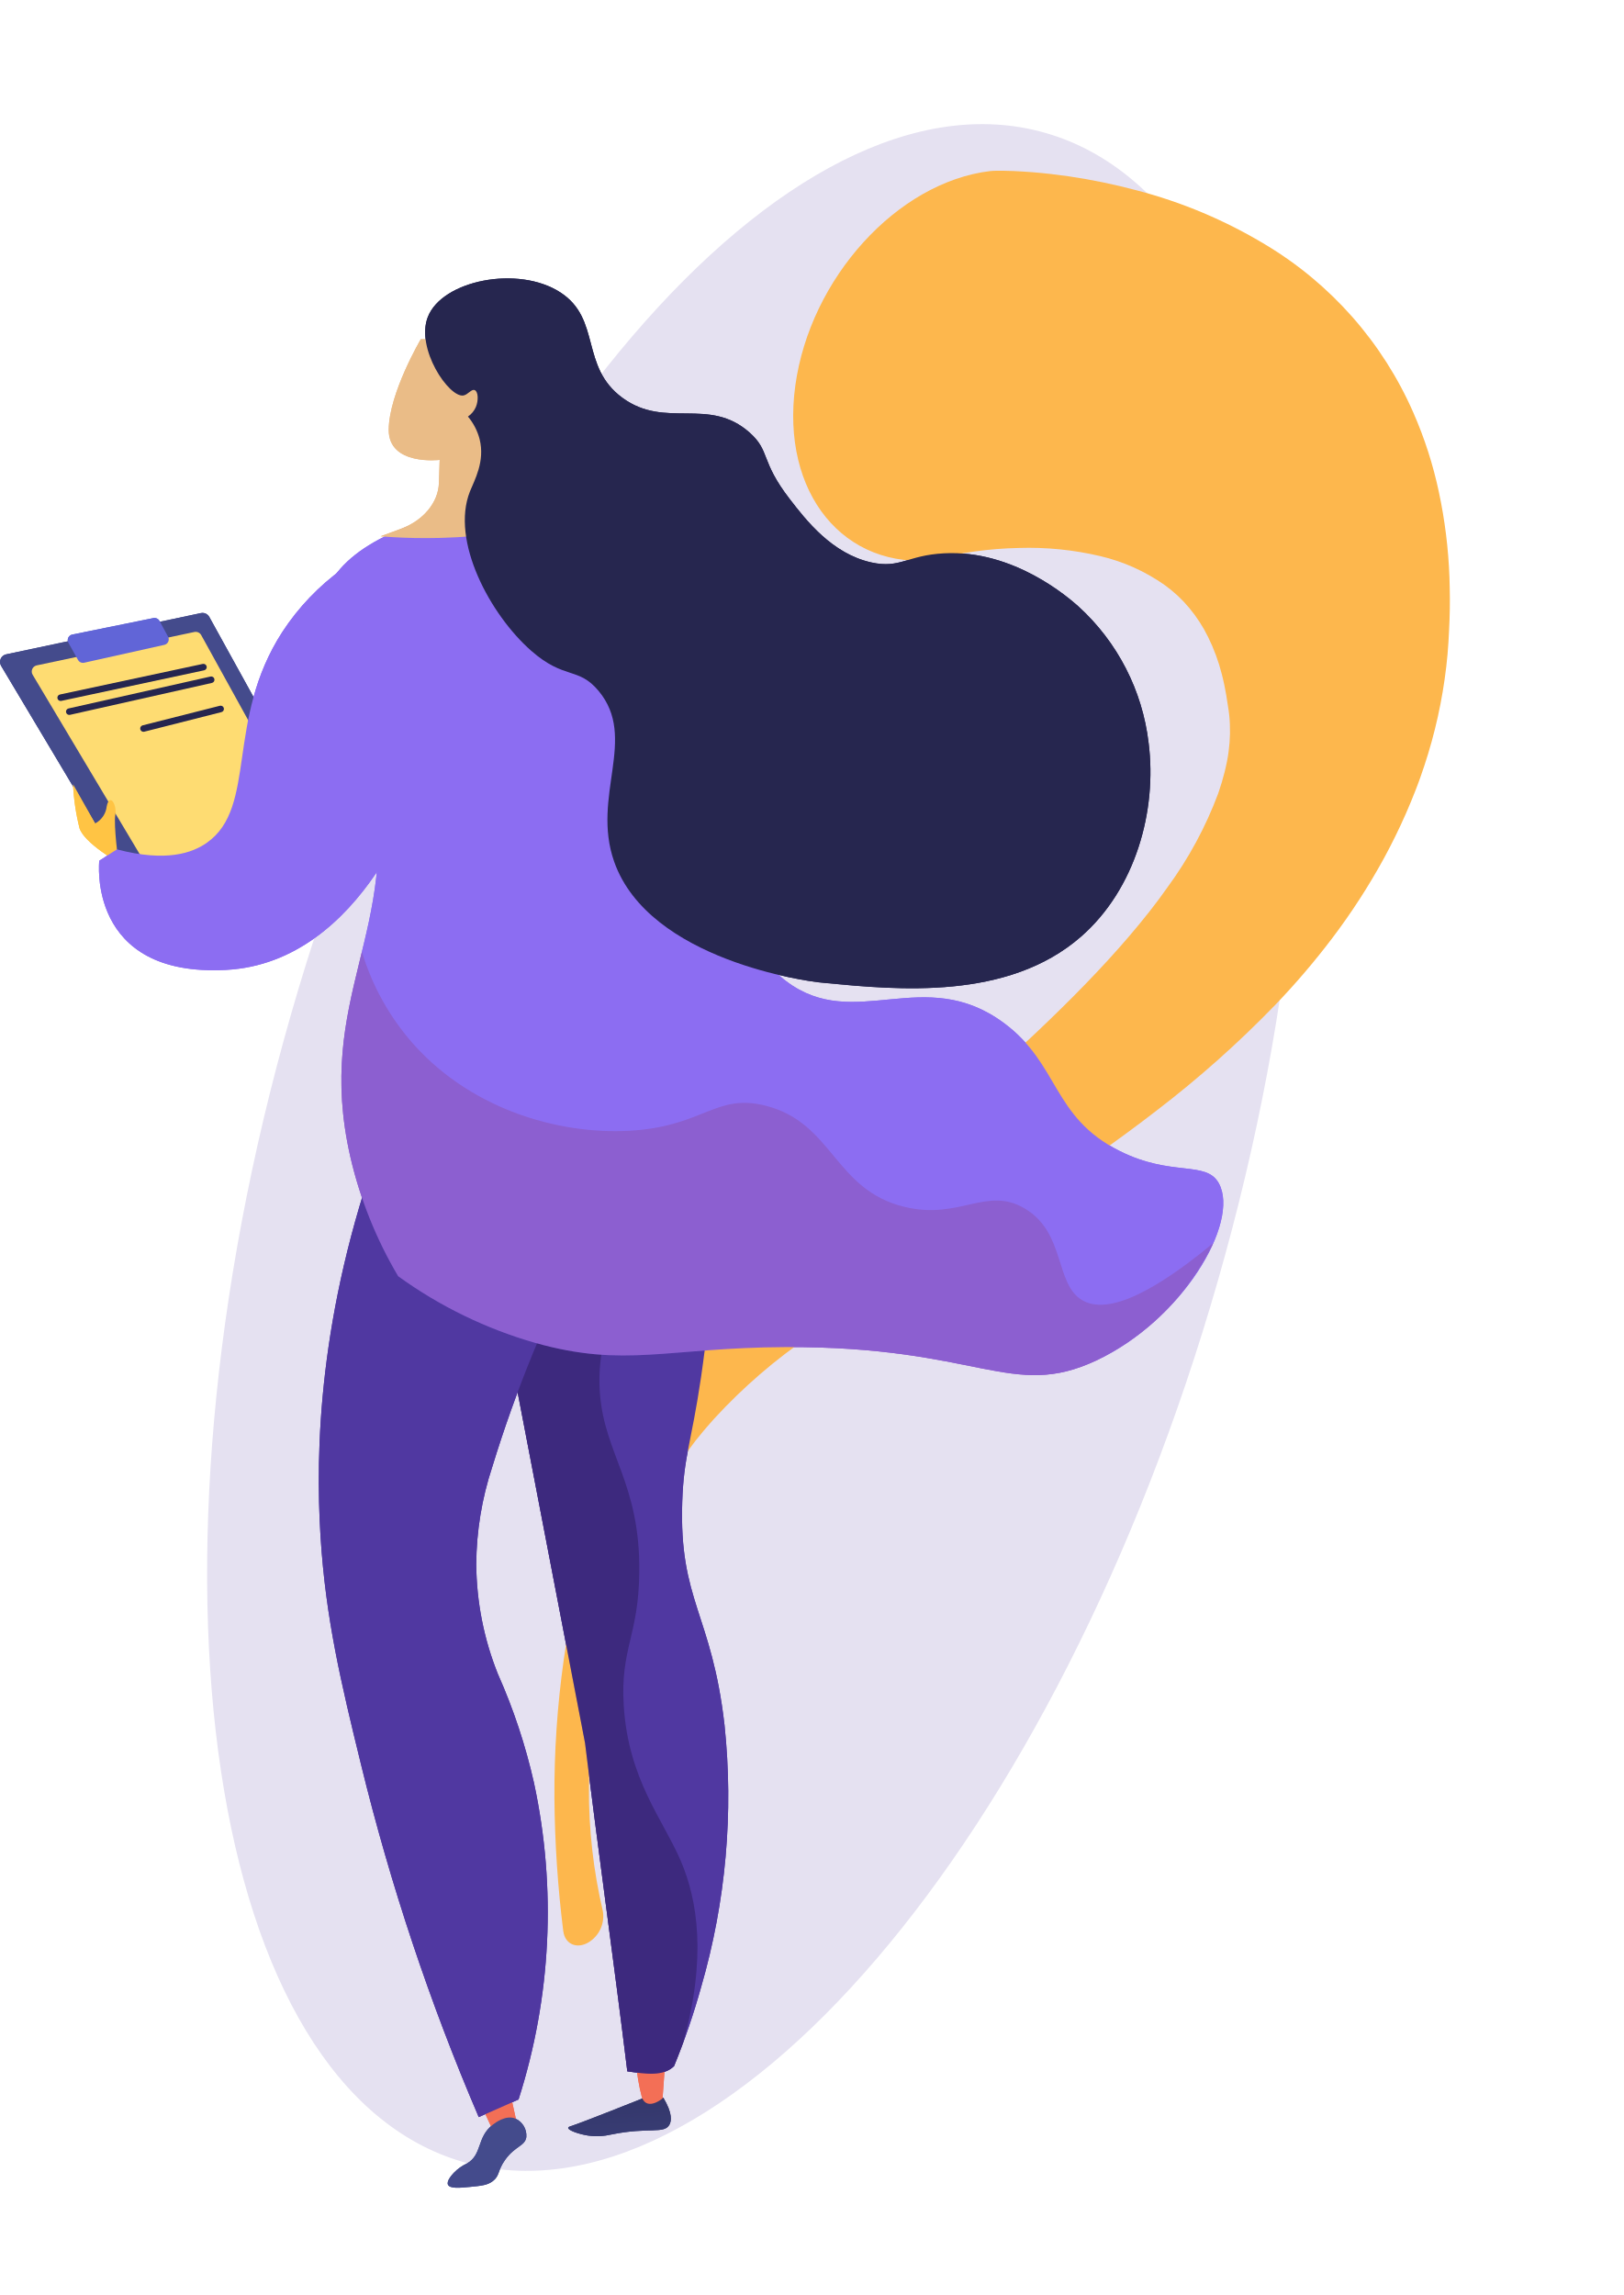
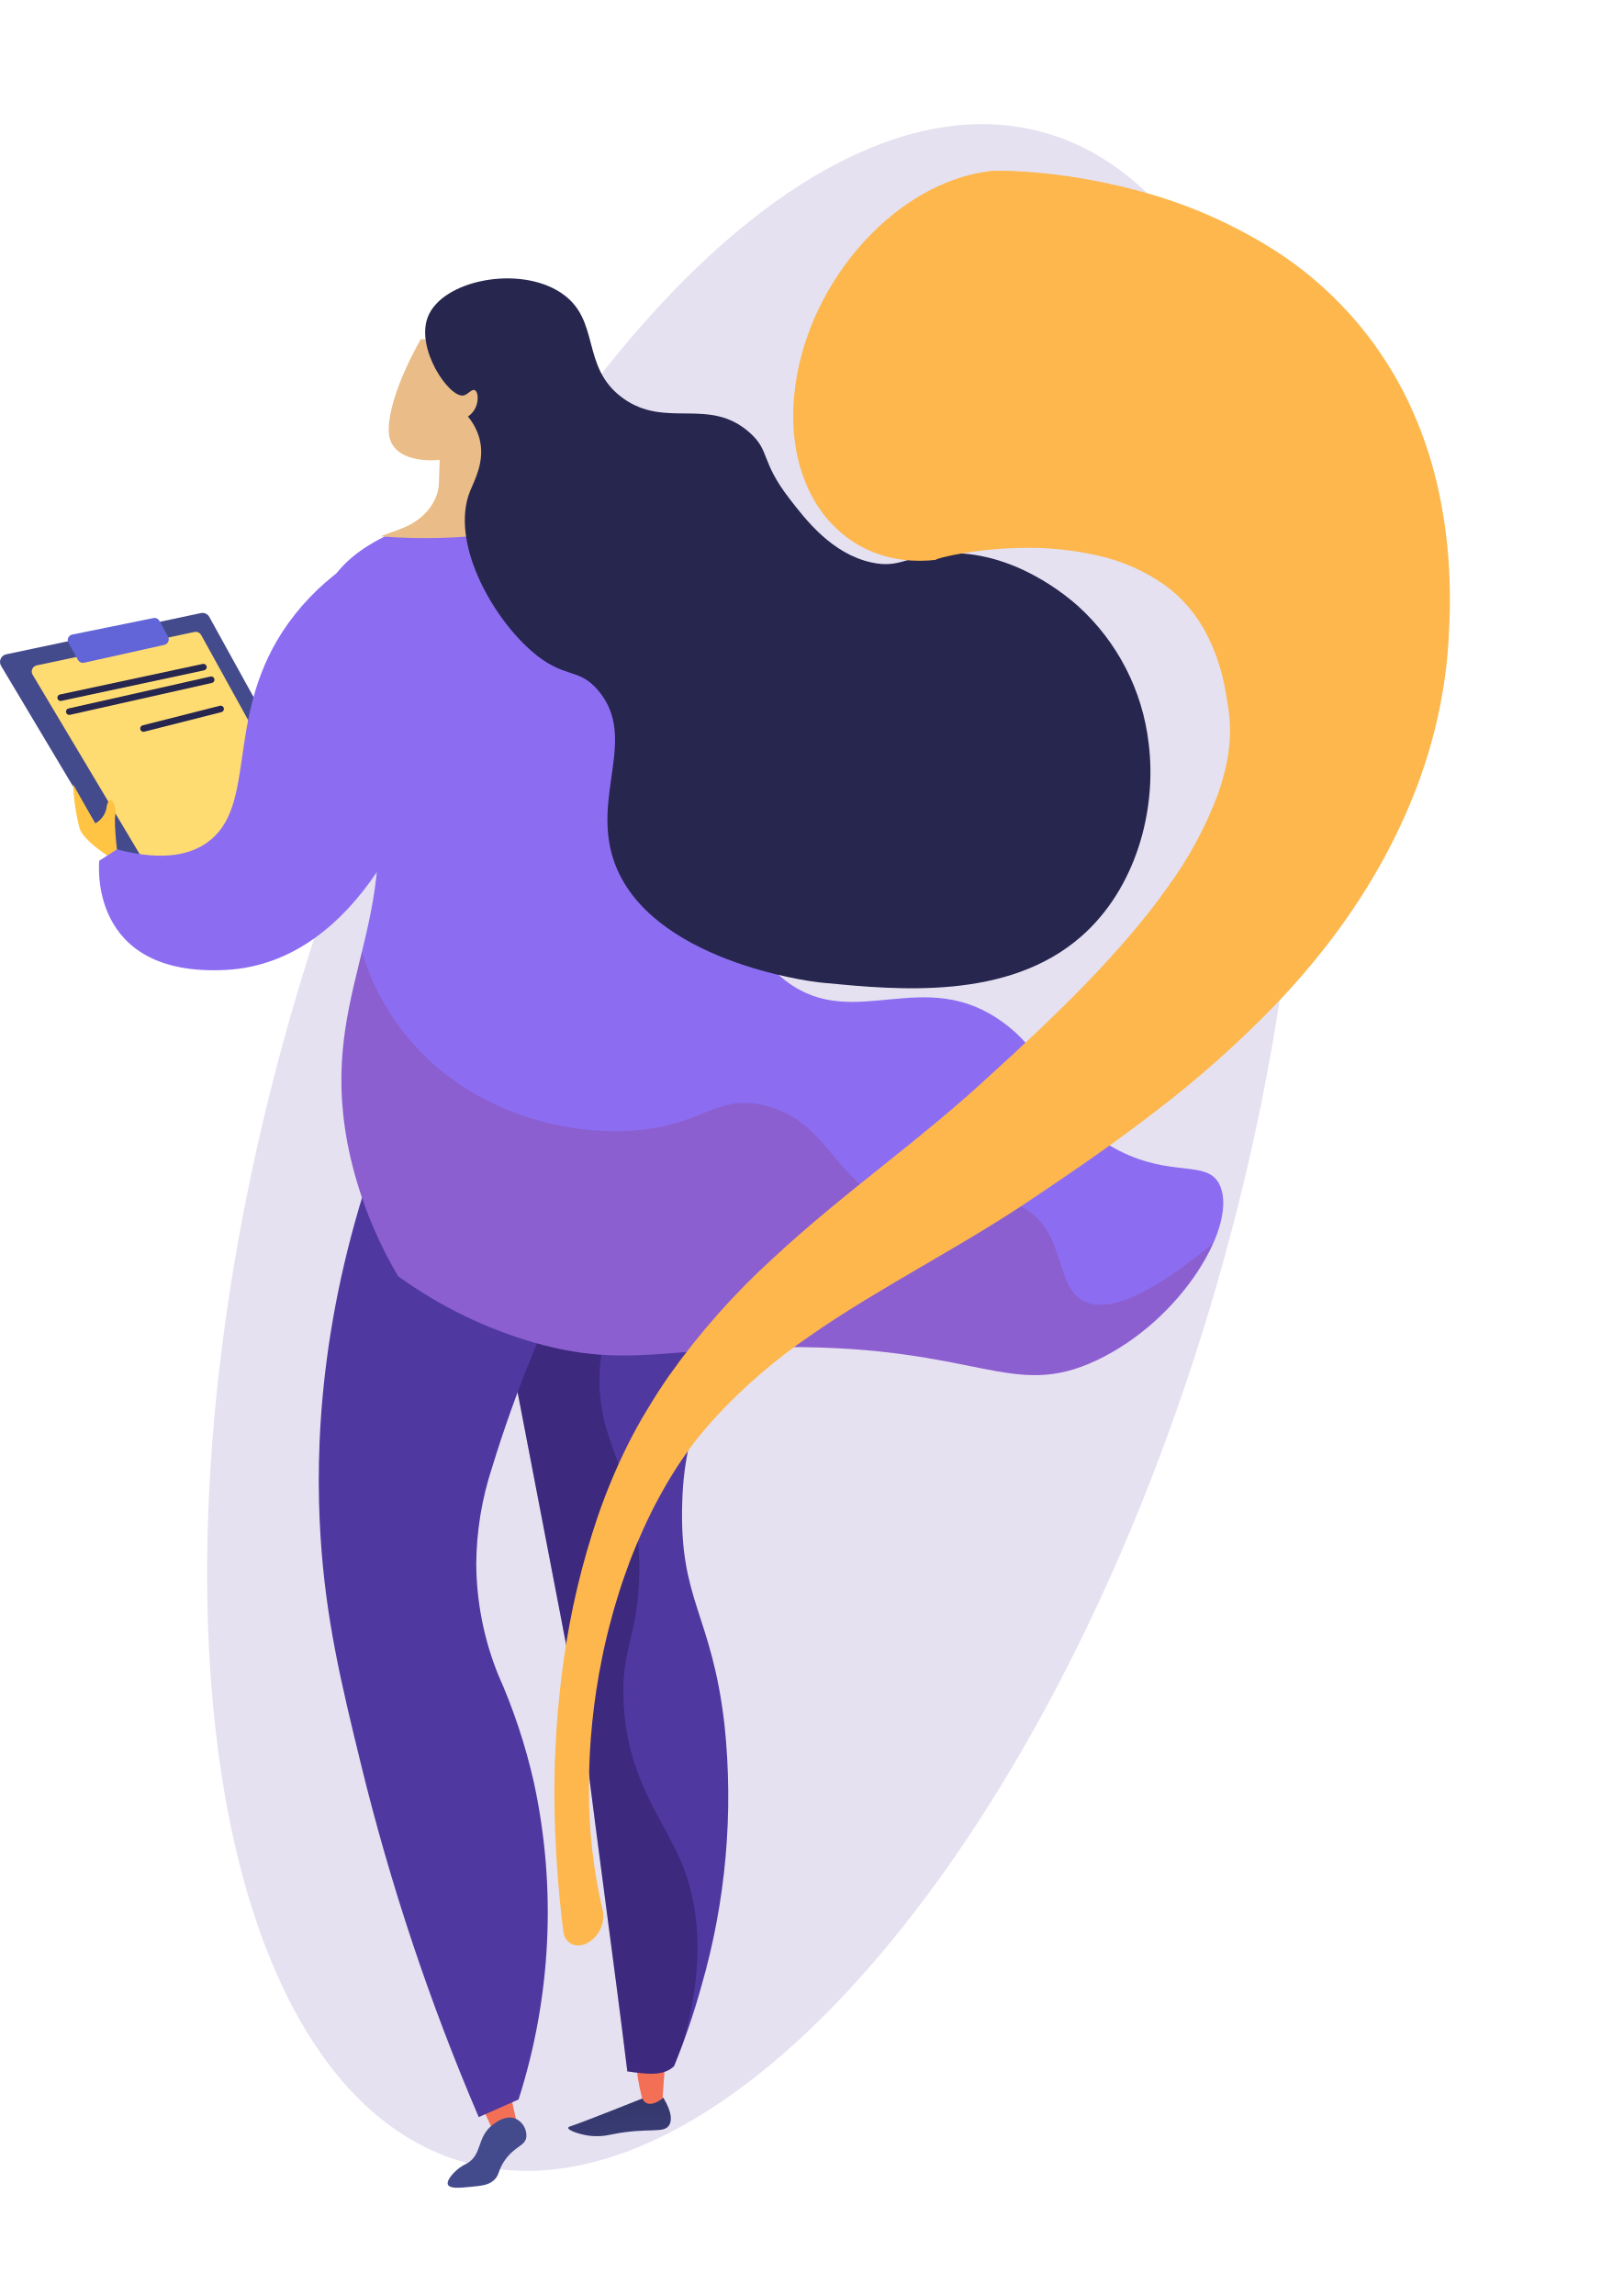
<svg xmlns="http://www.w3.org/2000/svg" xmlns:xlink="http://www.w3.org/1999/xlink" width="219.422" height="310.115" viewBox="0 0 219.422 310.115">
  <defs>
    <linearGradient id="linear-gradient" x1="-198.475" y1="26.512" x2="-199.261" y2="19.629" gradientUnits="objectBoundingBox">
      <stop offset="0" stop-color="#444b8c" />
      <stop offset="0.996" stop-color="#26264f" />
    </linearGradient>
    <linearGradient id="linear-gradient-2" x1="-700.042" y1="23.243" x2="-700.042" y2="13.407" gradientUnits="objectBoundingBox">
      <stop offset="0" stop-color="#ffc444" />
      <stop offset="0.996" stop-color="#f36f56" />
    </linearGradient>
    <linearGradient id="linear-gradient-3" x1="-479.582" y1="21.684" x2="-479.582" y2="12.215" xlink:href="#linear-gradient-2" />
    <linearGradient id="linear-gradient-4" x1="-255.646" y1="13.809" x2="-256.67" y2="10.018" xlink:href="#linear-gradient" />
    <linearGradient id="linear-gradient-5" x1="-90.682" y1="1.081" x2="-90.857" y2="2.04" gradientUnits="objectBoundingBox">
      <stop offset="0" stop-color="#311944" />
      <stop offset="1" stop-color="#893976" />
    </linearGradient>
    <linearGradient id="linear-gradient-6" x1="6.316" y1="6.526" x2="6.774" y2="8.463" gradientUnits="objectBoundingBox">
      <stop offset="0" stop-color="#ff9085" />
      <stop offset="1" stop-color="#fb6fbb" />
    </linearGradient>
    <linearGradient id="linear-gradient-7" x1="-56.846" y1="2.886" x2="-57.388" y2="3.833" xlink:href="#linear-gradient" />
    <linearGradient id="linear-gradient-8" x1="-193.754" y1="19.845" x2="-193.317" y2="17.803" gradientUnits="objectBoundingBox">
      <stop offset="0" stop-color="#aa80f9" />
      <stop offset="0.996" stop-color="#6165d7" />
    </linearGradient>
    <linearGradient id="linear-gradient-9" x1="-130.33" y1="18.993" x2="-129.316" y2="18.993" xlink:href="#linear-gradient" />
    <linearGradient id="linear-gradient-10" x1="-131.179" y1="18.362" x2="-130.164" y2="18.362" xlink:href="#linear-gradient" />
    <linearGradient id="linear-gradient-11" x1="-233.506" y1="26.92" x2="-232.49" y2="26.92" xlink:href="#linear-gradient" />
    <linearGradient id="linear-gradient-12" x1="-429.789" y1="11.019" x2="-430.769" y2="11.94" xlink:href="#linear-gradient-2" />
    <linearGradient id="linear-gradient-13" x1="-28.634" y1="2.315" x2="-28.12" y2="1.194" xlink:href="#linear-gradient" />
  </defs>
-   <g id="Grupo_131952" data-name="Grupo 131952" transform="translate(-1105 -2393.881)">
+   <g id="Grupo_131971" data-name="Grupo 131971" transform="translate(-1105 -2393.881)">
    <g id="Grupo_130517" data-name="Grupo 130517" transform="translate(-1193.006 2196.389) rotate(-74)">
      <path id="Trazado_138057" data-name="Trazado 138057" d="M142.623,0c78.769,0,142.623,29.171,142.623,65.156s-63.855,65.156-142.623,65.156S0,101.141,0,65.156,63.855,0,142.623,0Z" transform="translate(180 2339)" fill="#e5e1f1" />
    </g>
    <g id="Grupo_130834" data-name="Grupo 130834" transform="translate(-1540.639 1198.073)">
      <path id="Trazado_138105" data-name="Trazado 138105" d="M2762.03,1564.945c1.3,2.177,1.071,3.178.83,3.63-.707,1.327-2.761.3-7.813,1.332a8.621,8.621,0,0,1-3.176.154c-1.245-.186-2.739-.716-2.7-1.048.013-.121.226-.187.306-.211,1.391-.421,10.029-3.881,10.029-3.881Z" transform="translate(-26.758 -85.679)" fill="url(#linear-gradient)" />
      <path id="Trazado_138106" data-name="Trazado 138106" d="M2765.487,1558.15l-.368,5.139s-2.05,1.722-2.779-.1a26.309,26.309,0,0,1-.815-4.936Z" transform="translate(-29.953 -83.929)" fill="url(#linear-gradient-2)" />
      <path id="Trazado_138107" data-name="Trazado 138107" d="M2732.455,1564.28l2.627,5.662,3.067-.755-1.172-5.348Z" transform="translate(-22.439 -85.399)" fill="url(#linear-gradient-3)" />
      <path id="Trazado_138108" data-name="Trazado 138108" d="M2734.963,1574.3c1.356-1.912,2.712-1.861,2.881-3.111a2.52,2.52,0,0,0-1.485-2.49c-1.3-.527-2.739.586-3.063.837-2.2,1.707-1.37,4.02-3.478,5.229a5.907,5.907,0,0,0-1.786,1.274c-.289.32-1,1.112-.78,1.6.259.562,1.64.426,2.954.3,1.577-.155,2.365-.231,3.084-.769C2734.288,1576.418,2733.917,1575.773,2734.963,1574.3Z" transform="translate(-21.083 -86.619)" fill="url(#linear-gradient-4)" />
      <path id="Trazado_138109" data-name="Trazado 138109" d="M2765.048,1392.645a167.854,167.854,0,0,1-1.673,30.433c-1.329,9.005-2.33,10.61-2.536,16.793-.447,13.454,3.982,15.1,5.71,30.172a92.271,92.271,0,0,1-3.14,35.353,95.762,95.762,0,0,1-3.675,10.747c-1.447,1.43-3.82,1.062-6.318.713-1.847-15.086-3.863-29.265-5.711-44.351l-13.027-67.79Z" transform="translate(-23.013 -41.152)" fill="#5038a1" />
      <path id="Trazado_138110" data-name="Trazado 138110" d="M2753.416,1516.855c-1.847-15.086-3.863-29.265-5.711-44.351l-13.027-67.79,30.37-12.069c.028.784.035,1.542.051,2.313-13.717,13.488-15.936,23.637-15.373,30.431.683,8.24,5.448,12.051,5.307,24.068-.1,8.592-2.578,10.259-2.1,17.977.617,9.939,5.229,15.263,7.662,20.877,2.352,5.427,3.554,13.245.368,24.668-.438,1.186-.856,2.249-1.23,3.163C2758.286,1517.571,2755.914,1517.2,2753.416,1516.855Z" transform="translate(-23.013 -41.152)" opacity="0.3" fill="url(#linear-gradient-5)" style="mix-blend-mode: multiply;isolation: isolate" />
      <path id="Trazado_138111" data-name="Trazado 138111" d="M2739.459,1404.845a177.715,177.715,0,0,0-12.3,30.033,42.739,42.739,0,0,0-2.156,13.144,40.7,40.7,0,0,0,2.927,14.82,78.419,78.419,0,0,1,4.873,14.7,83.036,83.036,0,0,1-2.083,42.787l-5.383,2.382a304.148,304.148,0,0,1-15.917-47.7c-2.687-10.995-4.754-19.62-5.455-30.7-.738-11.681-.222-30.263,7.969-52.933Z" transform="translate(-15.012 -40.826)" fill="#5038a1" />
      <path id="Trazado_138112" data-name="Trazado 138112" d="M2729.025,1272.989c-11.554,2.729-20.316,5.367-23.907,11.73-3.792,6.721,3.175,11.171,5.866,25.233,4.12,21.529-7.856,30.409-2.912,52.038a56.609,56.609,0,0,0,6.454,16.1,59.563,59.563,0,0,0,18.537,9.016c12.1,3.409,17.791.639,33.78.562,26.153-.125,30.523,7.192,42.009,1.815,11.609-5.435,19.435-18.661,16.575-23.929-1.713-3.155-6.355-.831-13.44-4.4-9.131-4.593-8.085-11.7-15.608-17.274-10.806-8.008-20.145,1.333-29.395-5.639-9.357-7.053-11.563-25.475-8.468-36.717,2.021-7.342,1.583-15.162,2.958-22.652a4.752,4.752,0,0,0-.277-2.692c-1.719-4.149-9.527-4.483-15.426-4.679A67.1,67.1,0,0,0,2729.025,1272.989Z" transform="translate(-15.087 -9.833)" fill="#8c6df2" />
      <path id="Trazado_138113" data-name="Trazado 138113" d="M2807.965,1403.225c-3.757-2.181-2.225-9.119-7.793-12.406-5.168-3.051-8.764,1.581-16.213-.207-9.553-2.294-9.623-11.351-18.786-13.676-6.589-1.671-8.283,2.574-17.59,3.329-9.292.755-21.726-2.329-30.059-11.713a33.267,33.267,0,0,1-6.905-12.415c-1.99,8.19-4.21,16.127-1.557,27.736a56.6,56.6,0,0,0,6.454,16.1,59.551,59.551,0,0,0,18.537,9.015c12.1,3.41,17.791.639,33.78.563,26.152-.125,30.523,7.191,42.009,1.814a33.864,33.864,0,0,0,15.8-15.851C2815.81,1403.648,2810.692,1404.807,2807.965,1403.225Z" transform="translate(-16.078 -31.716)" opacity="0.3" fill="url(#linear-gradient-6)" style="mix-blend-mode: multiply;isolation: isolate" />
      <path id="Trazado_138114" data-name="Trazado 138114" d="M2720.426,1244.506s-4.3,7.306-4.333,12.227,6.884,4.083,6.884,4.083l-.1,3.109c-.083,2.654-2.111,5.09-5.176,6.218l-2.7.992s18.03,1.813,27.5-4.356l-2.824-.025c-4-.036-7.286-2.321-7.86-5.466l-.239-1.311S2733.873,1244.49,2720.426,1244.506Z" transform="translate(-17.929 -2.863)" fill="#eabc87" />
      <g id="Grupo_130833" data-name="Grupo 130833" transform="translate(2645.639 1278.626)">
        <path id="Trazado_138115" data-name="Trazado 138115" d="M2691.963,1327.6l-18.044-32.677a1.048,1.048,0,0,0-1.134-.518l-26.315,5.575a1.047,1.047,0,0,0-.682,1.561l21,35.182a1.048,1.048,0,0,0,1.235.455l23.19-7.832Z" transform="translate(-2645.639 -1294.38)" fill="url(#linear-gradient-7)" />
        <path id="Trazado_138116" data-name="Trazado 138116" d="M2688.929,1324.729l-14.61-26.458a.85.85,0,0,0-.918-.42l-21.307,4.514a.847.847,0,0,0-.553,1.263l17,28.488a.849.849,0,0,0,1,.368l18.776-6.342Z" transform="translate(-2647.133 -1295.272)" fill="#fedc72" />
        <path id="Trazado_138117" data-name="Trazado 138117" d="M2671.536,1297.824l-1.16-2.121a.767.767,0,0,0-.825-.384l-10.958,2.226a.766.766,0,0,0-.516,1.125l1.291,2.307a.767.767,0,0,0,.836.375l10.826-2.411A.767.767,0,0,0,2671.536,1297.824Z" transform="translate(-2648.828 -1294.619)" fill="url(#linear-gradient-8)" />
        <path id="Trazado_138118" data-name="Trazado 138118" d="M2656.574,1308.678c.017,0,.032-.005.05-.008l19.3-4.132a.442.442,0,0,0,.34-.524.448.448,0,0,0-.524-.34l-19.3,4.132a.442.442,0,0,0,.135.872Z" transform="translate(-2648.339 -1296.779)" fill="url(#linear-gradient-9)" />
        <path id="Trazado_138119" data-name="Trazado 138119" d="M2658.145,1311.157c.018,0,.036-.005.055-.008l19.181-4.313a.442.442,0,1,0-.193-.863l-19.182,4.313a.442.442,0,0,0,.139.871Z" transform="translate(-2648.746 -1297.373)" fill="url(#linear-gradient-10)" />
        <path id="Trazado_138120" data-name="Trazado 138120" d="M2671.662,1314.814a.535.535,0,0,0,.067-.011l10.435-2.647a.442.442,0,1,0-.217-.857l-10.435,2.647a.442.442,0,0,0,.15.868Z" transform="translate(-2652.239 -1298.749)" fill="url(#linear-gradient-11)" />
      </g>
      <path id="Trazado_138121" data-name="Trazado 138121" d="M2665.085,1336.179s-4.58-2.586-5.259-4.621a30.088,30.088,0,0,1-.879-5.956l2.986,5.3a2.97,2.97,0,0,0,1.566-2.311c.375-1.859,1.4-.271,1.158,1.13S2665.085,1336.179,2665.085,1336.179Z" transform="translate(-3.439 -23.824)" fill="url(#linear-gradient-12)" />
      <path id="Trazado_138122" data-name="Trazado 138122" d="M2696.592,1286.341a32.392,32.392,0,0,0-8.14,8.526c-7.741,11.96-3.358,23.648-10.185,28.481-1.951,1.383-5.474,2.667-12.173.908l-2.383,1.535s-1.752,15.749,17.111,14.757,26.284-25.165,26.284-25.165Z" transform="translate(-4.66 -13.676)" fill="#8c6df2" />
      <path id="Trazado_138123" data-name="Trazado 138123" d="M2728.262,1249.251c.633-.092,1.109-.933,1.56-.719.473.222.5,1.4.149,2.254a2.982,2.982,0,0,1-1.077,1.31,7.83,7.83,0,0,1,1.572,3.038c.767,3.027-.709,5.591-1.3,7.074-2.649,6.687,2.735,16.665,8.268,21.53,4.5,3.955,6.366,2.136,9.107,5.424,5.337,6.4-1,14.187,2.1,23.052,4.72,13.479,26.635,16.218,27.542,16.321.358.04.6.064.97.1,9.813.942,24.687,2.369,34.564-6.249,7.391-6.447,10.307-17.054,9.152-26.166a29.61,29.61,0,0,0-9.5-18.48c-1.255-1.11-8.683-7.667-18.141-7.166-5.01.265-5.91,2.092-9.807,1.238-5.334-1.168-8.858-5.735-11.045-8.567-4.021-5.21-2.6-6.464-5.412-8.974-5.518-4.918-11.358-.426-17.192-4.706-5.751-4.219-2.835-10.608-8.358-14.227-5.7-3.732-16.028-1.666-17.948,3.318C2721.821,1242.938,2726.319,1249.533,2728.262,1249.251Z" transform="translate(-20.025)" fill="url(#linear-gradient-13)" />
    </g>
    <path id="Trazado_138124" data-name="Trazado 138124" d="M244.2,20.465a154.838,154.838,0,0,1-14.746,10.252A128.162,128.162,0,0,1,212.8,39.265,105.526,105.526,0,0,1,193.872,45.3a80.811,80.811,0,0,1-10.443,1.537c-.9.058-1.8.132-2.713.153-.456.014-.911.036-1.369.043l-1.378,0c-.926.007-1.816-.022-2.731-.035-.9-.041-1.816-.069-2.718-.134a98.157,98.157,0,0,1-20.829-3.865c-6.565-1.894-12.7-4.18-18.61-6.368-2.951-1.1-5.857-2.167-8.715-3.161-1.431-.5-2.847-.973-4.256-1.433-.7-.22-1.4-.45-2.1-.659l-2.161-.652c-6.019-1.809-11.9-3.493-17.694-4.837-2.894-.673-5.759-1.261-8.576-1.733q-2.112-.354-4.183-.62t-4.082-.408a52.594,52.594,0,0,0-14.439.649c-1.032.213-2.013.466-2.95.752-.47.141-.924.3-1.372.455l-.659.247c-.2.084-.4.161-.591.249a21.035,21.035,0,0,0-4.277,2.467c-.316.241-.625.485-.919.741l-1.142.953c-.395.329-.748.672-1.124,1s-.694.68-1.044,1.013a25.464,25.464,0,0,0-3.337,4.149,19.562,19.562,0,0,0-2.084,4.264,17.784,17.784,0,0,0-.936,4.424,25.042,25.042,0,0,0,1.14,9.492,42.087,42.087,0,0,0,4.731,10,50.986,50.986,0,0,0,3.474,4.861c.629.781,1.279,1.544,1.932,2.263.325.356.657.7.973,1.013.158.155.315.306.456.428a2.459,2.459,0,0,0,.194.16c.024.015.059.045.07.04l.012,0s.015.011,0-.018l-.069-.116c7.764,9.99,3.153,22.762-10.3,28.528S18.4,103.5,10.634,93.506l-.22-.314-.141-.215-.225-.36-.385-.645c-.243-.415-.46-.806-.671-1.194-.421-.774-.8-1.524-1.177-2.268-.735-1.486-1.4-2.951-2.018-4.42A81.431,81.431,0,0,1,2.673,75.2,65.648,65.648,0,0,1,0,56.592,49.685,49.685,0,0,1,9.177,27.665a54.972,54.972,0,0,1,7.429-8.485,66.788,66.788,0,0,1,9.1-7.128c.82-.519,1.631-1.047,2.461-1.545s1.664-.99,2.512-1.454l1.274-.69c.434-.233.818-.444,1.338-.711.978-.511,1.982-1,3-1.459A67.216,67.216,0,0,1,49.331,1.828c.57-.132,1.147-.248,1.721-.367s1.119-.212,1.68-.311C53.854.959,54.976.785,56.1.644c2.247-.287,4.492-.476,6.71-.571A87.053,87.053,0,0,1,75.677.5,101.77,101.77,0,0,1,87.422,2.468a144.4,144.4,0,0,1,20.439,6.376c6.282,2.445,12.137,5.106,17.772,7.745l2.2,1.034c.754.355,1.482.718,2.22,1.077,1.451.726,2.886,1.456,4.274,2.192,2.793,1.47,5.468,2.952,8.107,4.392,5.271,2.884,10.353,5.658,15.592,8a74.619,74.619,0,0,0,16.325,5.36c.71.146,1.428.255,2.146.383l1.083.156.543.079c.18.024.358.037.537.056l1.075.107c.36.031.724.049,1.088.075.725.06,1.463.07,2.2.1s1.483.016,2.229.014c.747-.026,1.5-.02,2.249-.071l1.13-.059c.377-.021.754-.057,1.132-.086.756-.055,1.511-.14,2.267-.225s1.511-.2,2.269-.293,1.509-.238,2.266-.358c.748-.148,1.5-.285,2.25-.441s1.5-.315,2.239-.5q2.235-.523,4.422-1.181c.73-.215,1.46-.434,2.18-.673l1.083-.353L209.8,35a87.484,87.484,0,0,0,16.055-7.56,71.17,71.17,0,0,0,13.275-10.169,4.134,4.134,0,0,1,4.658-.5c1.472.817,1.773,2.366.672,3.459a2.823,2.823,0,0,1-.248.219Z" transform="translate(1324.422 2456.04) rotate(121)" fill="#fdb74d" />
-     <g id="Grupo_131951" data-name="Grupo 131951" transform="translate(-1540.639 1198.073)">
-       <path id="Trazado_138105-2" data-name="Trazado 138105" d="M2762.03,1564.945c1.3,2.177,1.071,3.178.83,3.63-.707,1.327-2.761.3-7.813,1.332a8.621,8.621,0,0,1-3.176.154c-1.245-.186-2.739-.716-2.7-1.048.013-.121.226-.187.306-.211,1.391-.421,10.029-3.881,10.029-3.881Z" transform="translate(-26.758 -85.679)" fill="url(#linear-gradient)" />
-       <path id="Trazado_138106-2" data-name="Trazado 138106" d="M2765.487,1558.15l-.368,5.139s-2.05,1.722-2.779-.1a26.309,26.309,0,0,1-.815-4.936Z" transform="translate(-29.953 -83.929)" fill="url(#linear-gradient-2)" />
-       <path id="Trazado_138107-2" data-name="Trazado 138107" d="M2732.455,1564.28l2.627,5.662,3.067-.755-1.172-5.348Z" transform="translate(-22.439 -85.399)" fill="url(#linear-gradient-3)" />
-       <path id="Trazado_138108-2" data-name="Trazado 138108" d="M2734.963,1574.3c1.356-1.912,2.712-1.861,2.881-3.111a2.52,2.52,0,0,0-1.485-2.49c-1.3-.527-2.739.586-3.063.837-2.2,1.707-1.37,4.02-3.478,5.229a5.907,5.907,0,0,0-1.786,1.274c-.289.32-1,1.112-.78,1.6.259.562,1.64.426,2.954.3,1.577-.155,2.365-.231,3.084-.769C2734.288,1576.418,2733.917,1575.773,2734.963,1574.3Z" transform="translate(-21.083 -86.619)" fill="url(#linear-gradient-4)" />
-       <path id="Trazado_138109-2" data-name="Trazado 138109" d="M2765.048,1392.645a167.854,167.854,0,0,1-1.673,30.433c-1.329,9.005-2.33,10.61-2.536,16.793-.447,13.454,3.982,15.1,5.71,30.172a92.271,92.271,0,0,1-3.14,35.353,95.762,95.762,0,0,1-3.675,10.747c-1.447,1.43-3.82,1.062-6.318.713-1.847-15.086-3.863-29.265-5.711-44.351l-13.027-67.79Z" transform="translate(-23.013 -41.152)" fill="#5038a1" />
-       <path id="Trazado_138110-2" data-name="Trazado 138110" d="M2753.416,1516.855c-1.847-15.086-3.863-29.265-5.711-44.351l-13.027-67.79,30.37-12.069c.028.784.035,1.542.051,2.313-13.717,13.488-15.936,23.637-15.373,30.431.683,8.24,5.448,12.051,5.307,24.068-.1,8.592-2.578,10.259-2.1,17.977.617,9.939,5.229,15.263,7.662,20.877,2.352,5.427,3.554,13.245.368,24.668-.438,1.186-.856,2.249-1.23,3.163C2758.286,1517.571,2755.914,1517.2,2753.416,1516.855Z" transform="translate(-23.013 -41.152)" opacity="0.3" fill="url(#linear-gradient-5)" style="mix-blend-mode: multiply;isolation: isolate" />
-       <path id="Trazado_138111-2" data-name="Trazado 138111" d="M2739.459,1404.845a177.715,177.715,0,0,0-12.3,30.033,42.739,42.739,0,0,0-2.156,13.144,40.7,40.7,0,0,0,2.927,14.82,78.419,78.419,0,0,1,4.873,14.7,83.036,83.036,0,0,1-2.083,42.787l-5.383,2.382a304.148,304.148,0,0,1-15.917-47.7c-2.687-10.995-4.754-19.62-5.455-30.7-.738-11.681-.222-30.263,7.969-52.933Z" transform="translate(-15.012 -40.826)" fill="#5038a1" />
-       <path id="Trazado_138112-2" data-name="Trazado 138112" d="M2729.025,1272.989c-11.554,2.729-20.316,5.367-23.907,11.73-3.792,6.721,3.175,11.171,5.866,25.233,4.12,21.529-7.856,30.409-2.912,52.038a56.609,56.609,0,0,0,6.454,16.1,59.563,59.563,0,0,0,18.537,9.016c12.1,3.409,17.791.639,33.78.562,26.153-.125,30.523,7.192,42.009,1.815,11.609-5.435,19.435-18.661,16.575-23.929-1.713-3.155-6.355-.831-13.44-4.4-9.131-4.593-8.085-11.7-15.608-17.274-10.806-8.008-20.145,1.333-29.395-5.639-9.357-7.053-11.563-25.475-8.468-36.717,2.021-7.342,1.583-15.162,2.958-22.652a4.752,4.752,0,0,0-.277-2.692c-1.719-4.149-9.527-4.483-15.426-4.679A67.1,67.1,0,0,0,2729.025,1272.989Z" transform="translate(-15.087 -9.833)" fill="#8c6df2" />
-       <path id="Trazado_138113-2" data-name="Trazado 138113" d="M2807.965,1403.225c-3.757-2.181-2.225-9.119-7.793-12.406-5.168-3.051-8.764,1.581-16.213-.207-9.553-2.294-9.623-11.351-18.786-13.676-6.589-1.671-8.283,2.574-17.59,3.329-9.292.755-21.726-2.329-30.059-11.713a33.267,33.267,0,0,1-6.905-12.415c-1.99,8.19-4.21,16.127-1.557,27.736a56.6,56.6,0,0,0,6.454,16.1,59.551,59.551,0,0,0,18.537,9.015c12.1,3.41,17.791.639,33.78.563,26.152-.125,30.523,7.191,42.009,1.814a33.864,33.864,0,0,0,15.8-15.851C2815.81,1403.648,2810.692,1404.807,2807.965,1403.225Z" transform="translate(-16.078 -31.716)" opacity="0.3" fill="url(#linear-gradient-6)" style="mix-blend-mode: multiply;isolation: isolate" />
-       <path id="Trazado_138114-2" data-name="Trazado 138114" d="M2720.426,1244.506s-4.3,7.306-4.333,12.227,6.884,4.083,6.884,4.083l-.1,3.109c-.083,2.654-2.111,5.09-5.176,6.218l-2.7.992s18.03,1.813,27.5-4.356l-2.824-.025c-4-.036-7.286-2.321-7.86-5.466l-.239-1.311S2733.873,1244.49,2720.426,1244.506Z" transform="translate(-17.929 -2.863)" fill="#eabc87" />
-       <g id="Grupo_130833-2" data-name="Grupo 130833" transform="translate(2645.639 1278.626)">
-         <path id="Trazado_138115-2" data-name="Trazado 138115" d="M2691.963,1327.6l-18.044-32.677a1.048,1.048,0,0,0-1.134-.518l-26.315,5.575a1.047,1.047,0,0,0-.682,1.561l21,35.182a1.048,1.048,0,0,0,1.235.455l23.19-7.832Z" transform="translate(-2645.639 -1294.38)" fill="url(#linear-gradient-7)" />
-         <path id="Trazado_138116-2" data-name="Trazado 138116" d="M2688.929,1324.729l-14.61-26.458a.85.85,0,0,0-.918-.42l-21.307,4.514a.847.847,0,0,0-.553,1.263l17,28.488a.849.849,0,0,0,1,.368l18.776-6.342Z" transform="translate(-2647.133 -1295.272)" fill="#fedc72" />
-         <path id="Trazado_138117-2" data-name="Trazado 138117" d="M2671.536,1297.824l-1.16-2.121a.767.767,0,0,0-.825-.384l-10.958,2.226a.766.766,0,0,0-.516,1.125l1.291,2.307a.767.767,0,0,0,.836.375l10.826-2.411A.767.767,0,0,0,2671.536,1297.824Z" transform="translate(-2648.828 -1294.619)" fill="url(#linear-gradient-8)" />
-         <path id="Trazado_138118-2" data-name="Trazado 138118" d="M2656.574,1308.678c.017,0,.032-.005.05-.008l19.3-4.132a.442.442,0,0,0,.34-.524.448.448,0,0,0-.524-.34l-19.3,4.132a.442.442,0,0,0,.135.872Z" transform="translate(-2648.339 -1296.779)" fill="url(#linear-gradient-9)" />
-         <path id="Trazado_138119-2" data-name="Trazado 138119" d="M2658.145,1311.157c.018,0,.036-.005.055-.008l19.181-4.313a.442.442,0,1,0-.193-.863l-19.182,4.313a.442.442,0,0,0,.139.871Z" transform="translate(-2648.746 -1297.373)" fill="url(#linear-gradient-10)" />
-         <path id="Trazado_138120-2" data-name="Trazado 138120" d="M2671.662,1314.814a.535.535,0,0,0,.067-.011l10.435-2.647a.442.442,0,1,0-.217-.857l-10.435,2.647a.442.442,0,0,0,.15.868Z" transform="translate(-2652.239 -1298.749)" fill="url(#linear-gradient-11)" />
-       </g>
-       <path id="Trazado_138121-2" data-name="Trazado 138121" d="M2665.085,1336.179s-4.58-2.586-5.259-4.621a30.088,30.088,0,0,1-.879-5.956l2.986,5.3a2.97,2.97,0,0,0,1.566-2.311c.375-1.859,1.4-.271,1.158,1.13S2665.085,1336.179,2665.085,1336.179Z" transform="translate(-3.439 -23.824)" fill="url(#linear-gradient-12)" />
-       <path id="Trazado_138122-2" data-name="Trazado 138122" d="M2696.592,1286.341a32.392,32.392,0,0,0-8.14,8.526c-7.741,11.96-3.358,23.648-10.185,28.481-1.951,1.383-5.474,2.667-12.173.908l-2.383,1.535s-1.752,15.749,17.111,14.757,26.284-25.165,26.284-25.165Z" transform="translate(-4.66 -13.676)" fill="#8c6df2" />
-       <path id="Trazado_138123-2" data-name="Trazado 138123" d="M2728.262,1249.251c.633-.092,1.109-.933,1.56-.719.473.222.5,1.4.149,2.254a2.982,2.982,0,0,1-1.077,1.31,7.83,7.83,0,0,1,1.572,3.038c.767,3.027-.709,5.591-1.3,7.074-2.649,6.687,2.735,16.665,8.268,21.53,4.5,3.955,6.366,2.136,9.107,5.424,5.337,6.4-1,14.187,2.1,23.052,4.72,13.479,26.635,16.218,27.542,16.321.358.04.6.064.97.1,9.813.942,24.687,2.369,34.564-6.249,7.391-6.447,10.307-17.054,9.152-26.166a29.61,29.61,0,0,0-9.5-18.48c-1.255-1.11-8.683-7.667-18.141-7.166-5.01.265-5.91,2.092-9.807,1.238-5.334-1.168-8.858-5.735-11.045-8.567-4.021-5.21-2.6-6.464-5.412-8.974-5.518-4.918-11.358-.426-17.192-4.706-5.751-4.219-2.835-10.608-8.358-14.227-5.7-3.732-16.028-1.666-17.948,3.318C2721.821,1242.938,2726.319,1249.533,2728.262,1249.251Z" transform="translate(-20.025)" fill="url(#linear-gradient-13)" />
-     </g>
  </g>
</svg>
